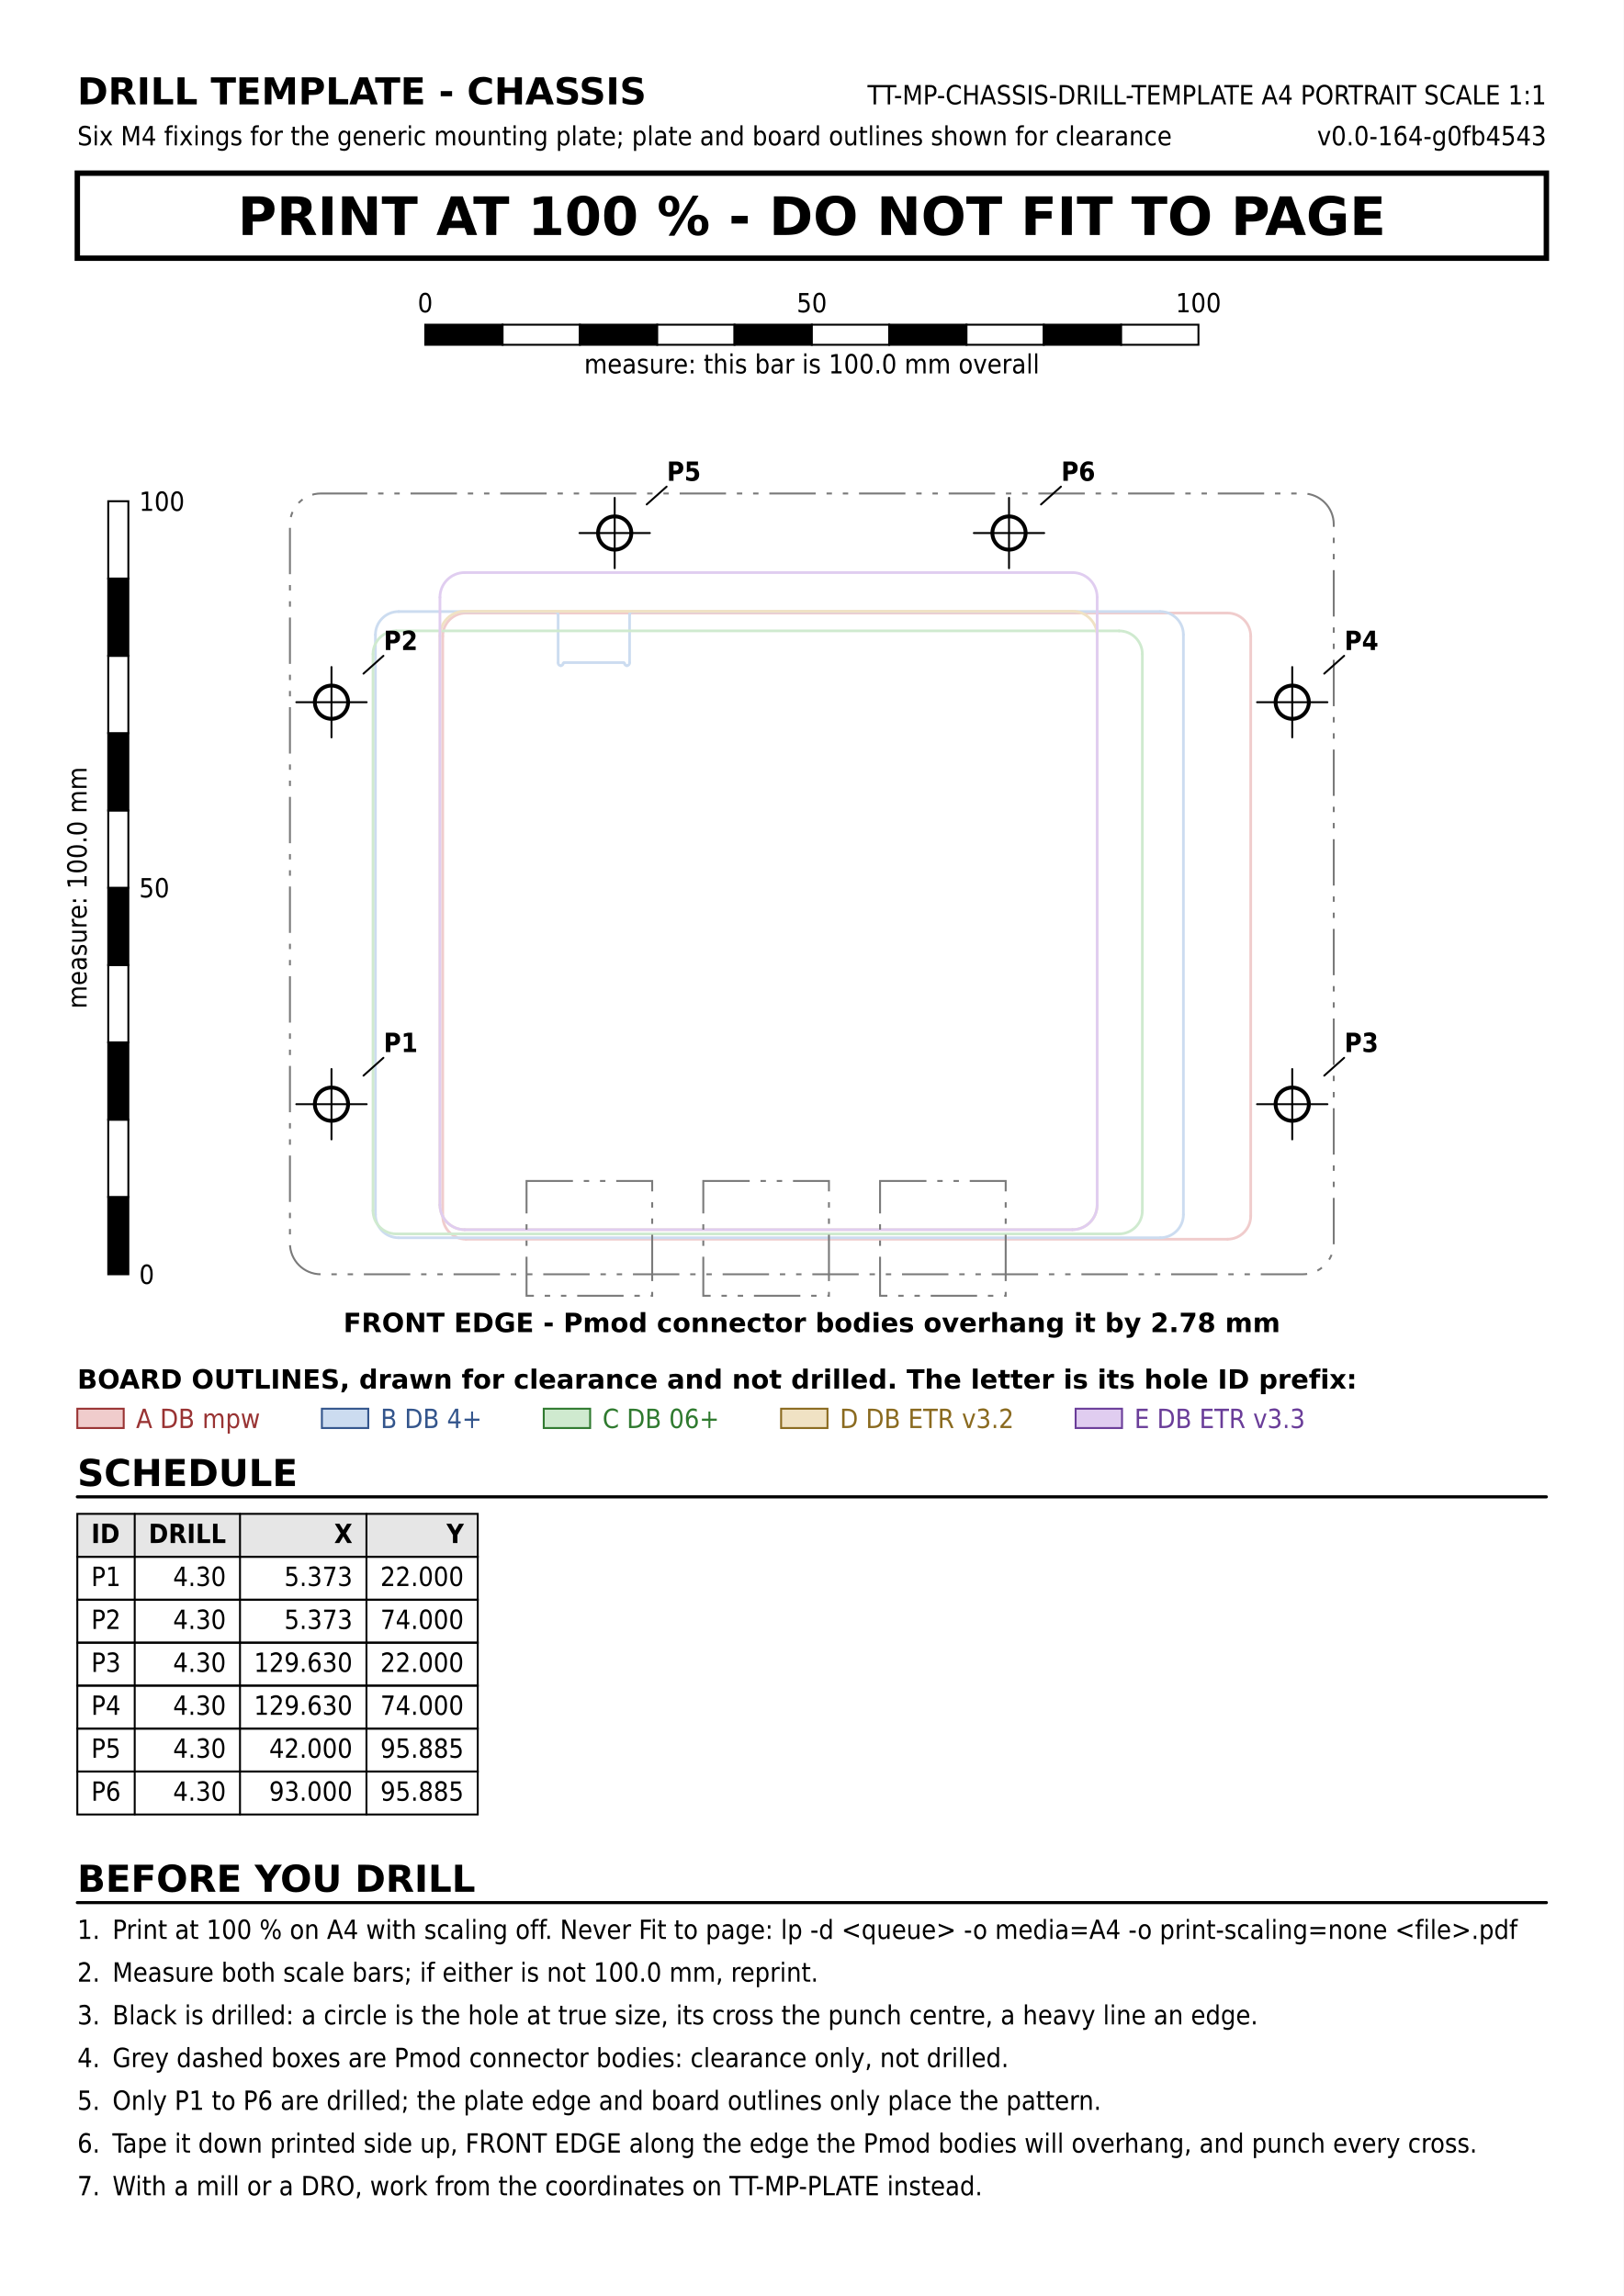
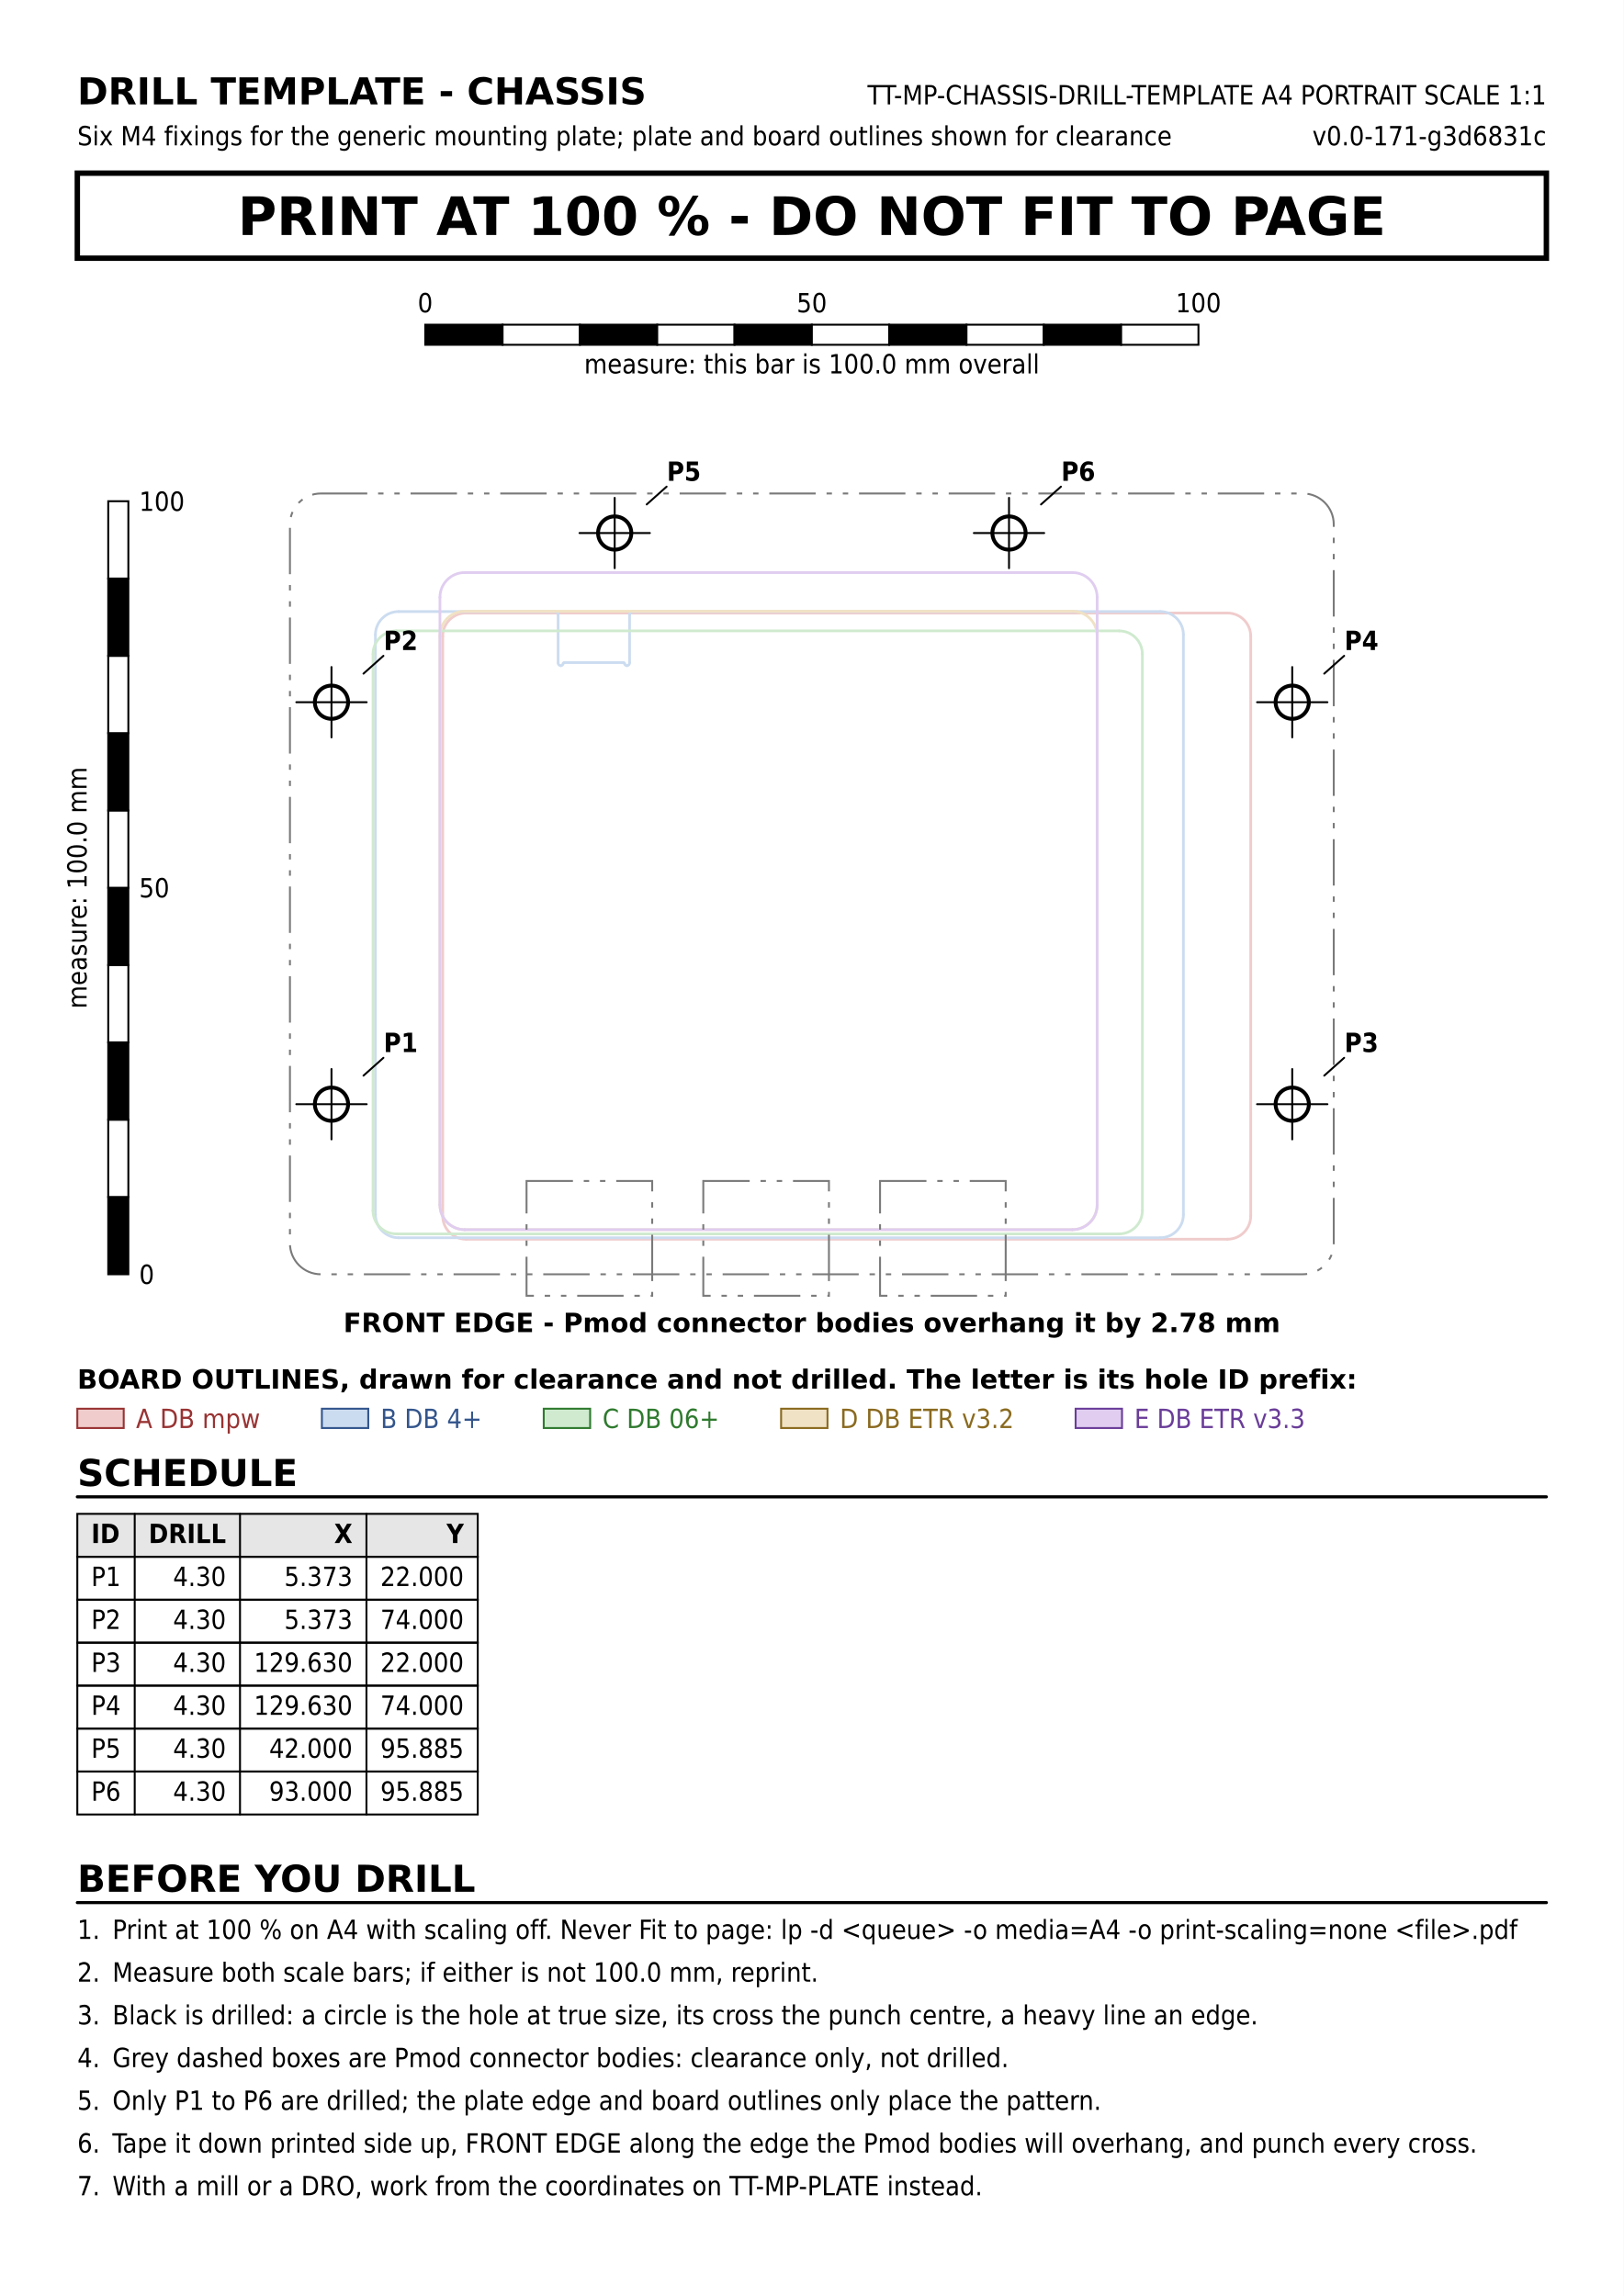
<svg xmlns="http://www.w3.org/2000/svg" version="1.1" width="210mm" height="297mm" viewBox="0 0 210 297">
  <rect width="100%" height="100%" fill="#ffffff" />
  <text x="10" y="13.5" font-family="DejaVu Sans, Liberation Sans, sans-serif" font-size="4.801" fill="#000000" text-anchor="start" font-weight="bold">DRILL TEMPLATE - CHASSIS</text>
  <text x="200" y="13.5" font-family="DejaVu Sans Condensed, DejaVu Sans, Liberation Sans, sans-serif" font-size="3.429" fill="#000000" text-anchor="end">TT-MP-CHASSIS-DRILL-TEMPLATE    A4 PORTRAIT    SCALE 1:1</text>
  <text x="10" y="18.8" font-family="DejaVu Sans Condensed, DejaVu Sans, Liberation Sans, sans-serif" font-size="3.429" fill="#000000" text-anchor="start">Six M4 fixings for the generic mounting plate; plate and board outlines shown for clearance</text>
-   <text x="200" y="18.8" font-family="DejaVu Sans Condensed, DejaVu Sans, Liberation Sans, sans-serif" font-size="3.429" fill="#000000" text-anchor="end">v0.0-164-g0fb4543</text>
+   <text x="200" y="18.8" font-family="DejaVu Sans Condensed, DejaVu Sans, Liberation Sans, sans-serif" font-size="3.429" fill="#000000" text-anchor="end">v0.0-171-g3d6831c</text>
  <rect x="10" y="22.4" width="190" height="11" fill="none" stroke="#000000" stroke-width="0.7" />
  <text x="105" y="30.4" font-family="DejaVu Sans, Liberation Sans, sans-serif" font-size="6.859" fill="#000000" text-anchor="middle" font-weight="bold">PRINT AT 100 %   -   DO NOT FIT TO PAGE</text>
  <rect x="55" y="42" width="10" height="2.6" fill="#000000" stroke="#000000" stroke-width="0.25" />
  <rect x="65" y="42" width="10" height="2.6" fill="#ffffff" stroke="#000000" stroke-width="0.25" />
  <rect x="75" y="42" width="10" height="2.6" fill="#000000" stroke="#000000" stroke-width="0.25" />
  <rect x="85" y="42" width="10" height="2.6" fill="#ffffff" stroke="#000000" stroke-width="0.25" />
  <rect x="95" y="42" width="10" height="2.6" fill="#000000" stroke="#000000" stroke-width="0.25" />
  <rect x="105" y="42" width="10" height="2.6" fill="#ffffff" stroke="#000000" stroke-width="0.25" />
  <rect x="115" y="42" width="10" height="2.6" fill="#000000" stroke="#000000" stroke-width="0.25" />
  <rect x="125" y="42" width="10" height="2.6" fill="#ffffff" stroke="#000000" stroke-width="0.25" />
  <rect x="135" y="42" width="10" height="2.6" fill="#000000" stroke="#000000" stroke-width="0.25" />
  <rect x="145" y="42" width="10" height="2.6" fill="#ffffff" stroke="#000000" stroke-width="0.25" />
  <text x="55" y="40.4" font-family="DejaVu Sans Condensed, DejaVu Sans, Liberation Sans, sans-serif" font-size="3.429" fill="#000000" text-anchor="middle">0</text>
  <text x="105" y="40.4" font-family="DejaVu Sans Condensed, DejaVu Sans, Liberation Sans, sans-serif" font-size="3.429" fill="#000000" text-anchor="middle">50</text>
  <text x="155" y="40.4" font-family="DejaVu Sans Condensed, DejaVu Sans, Liberation Sans, sans-serif" font-size="3.429" fill="#000000" text-anchor="middle">100</text>
  <text x="105" y="48.3" font-family="DejaVu Sans Condensed, DejaVu Sans, Liberation Sans, sans-serif" font-size="3.429" fill="#000000" text-anchor="middle">measure: this bar is 100.0 mm overall</text>
  <line x1="60.26" y1="79.299" x2="158.76" y2="79.299" stroke="#f0cccc" stroke-width="0.35" stroke-linecap="round" />
  <line x1="158.76" y1="160.299" x2="60.26" y2="160.299" stroke="#f0cccc" stroke-width="0.35" stroke-linecap="round" />
  <line x1="161.76" y1="82.299" x2="161.76" y2="157.299" stroke="#f0cccc" stroke-width="0.35" stroke-linecap="round" />
  <line x1="57.26" y1="157.299" x2="57.26" y2="82.299" stroke="#f0cccc" stroke-width="0.35" stroke-linecap="round" />
  <path d="M 158.76 79.299 A 3 3 0 0 1 161.76 82.299" fill="none" stroke="#f0cccc" stroke-width="0.35" stroke-linejoin="round" stroke-linecap="round" />
  <path d="M 60.26 160.299 A 3 3 0 0 1 57.26 157.299" fill="none" stroke="#f0cccc" stroke-width="0.35" stroke-linejoin="round" stroke-linecap="round" />
  <path d="M 57.26 82.299 A 3 3 0 0 1 60.26 79.299" fill="none" stroke="#f0cccc" stroke-width="0.35" stroke-linejoin="round" stroke-linecap="round" />
  <path d="M 161.76 157.299 A 3 3 0 0 1 158.76 160.299" fill="none" stroke="#f0cccc" stroke-width="0.35" stroke-linejoin="round" stroke-linecap="round" />
  <line x1="81.825" y1="79.109" x2="150.055" y2="79.109" stroke="#ccdcf0" stroke-width="0.35" stroke-linecap="round" />
  <line x1="150.055" y1="160.109" x2="51.555" y2="160.109" stroke="#ccdcf0" stroke-width="0.35" stroke-linecap="round" />
  <line x1="153.055" y1="82.109" x2="153.055" y2="157.109" stroke="#ccdcf0" stroke-width="0.35" stroke-linecap="round" />
  <line x1="71.785" y1="79.109" x2="51.555" y2="79.109" stroke="#ccdcf0" stroke-width="0.35" stroke-linecap="round" />
  <line x1="48.555" y1="157.109" x2="48.555" y2="82.109" stroke="#ccdcf0" stroke-width="0.35" stroke-linecap="round" />
  <line x1="72.185" y1="85.71" x2="72.185" y2="79.51" stroke="#ccdcf0" stroke-width="0.35" stroke-linecap="round" />
  <line x1="80.625" y1="85.71" x2="72.985" y2="85.71" stroke="#ccdcf0" stroke-width="0.35" stroke-linecap="round" />
  <line x1="81.425" y1="79.51" x2="81.425" y2="85.71" stroke="#ccdcf0" stroke-width="0.35" stroke-linecap="round" />
  <path d="M 71.785 79.109 A 0.4 0.4 0 0 1 72.185 79.51" fill="none" stroke="#ccdcf0" stroke-width="0.35" stroke-linejoin="round" stroke-linecap="round" />
  <path d="M 81.425 79.51 A 0.4 0.4 0 0 1 81.825 79.109" fill="none" stroke="#ccdcf0" stroke-width="0.35" stroke-linejoin="round" stroke-linecap="round" />
  <path d="M 150.055 79.109 A 3 3 0 0 1 153.055 82.109" fill="none" stroke="#ccdcf0" stroke-width="0.35" stroke-linejoin="round" stroke-linecap="round" />
  <path d="M 51.555 160.109 A 3 3 0 0 1 48.555 157.109" fill="none" stroke="#ccdcf0" stroke-width="0.35" stroke-linejoin="round" stroke-linecap="round" />
  <path d="M 48.555 82.109 A 3 3 0 0 1 51.555 79.109" fill="none" stroke="#ccdcf0" stroke-width="0.35" stroke-linejoin="round" stroke-linecap="round" />
  <path d="M 153.055 157.109 A 3 3 0 0 1 150.055 160.109" fill="none" stroke="#ccdcf0" stroke-width="0.35" stroke-linejoin="round" stroke-linecap="round" />
  <path d="M 72.51 86.109 A 0.364 0.364 0 0 1 72.185 85.71" fill="none" stroke="#ccdcf0" stroke-width="0.35" stroke-linejoin="round" stroke-linecap="round" />
  <path d="M 72.835 85.829 A 0.303 0.303 0 0 1 72.51 86.109" fill="none" stroke="#ccdcf0" stroke-width="0.35" stroke-linejoin="round" stroke-linecap="round" />
  <path d="M 72.835 85.829 A 0.136 0.136 0 0 1 72.985 85.71" fill="none" stroke="#ccdcf0" stroke-width="0.35" stroke-linejoin="round" stroke-linecap="round" />
  <path d="M 80.625 85.71 A 0.136 0.136 0 0 1 80.775 85.829" fill="none" stroke="#ccdcf0" stroke-width="0.35" stroke-linejoin="round" stroke-linecap="round" />
  <path d="M 81.1 86.109 A 0.303 0.303 0 0 1 80.775 85.829" fill="none" stroke="#ccdcf0" stroke-width="0.35" stroke-linejoin="round" stroke-linecap="round" />
  <path d="M 81.425 85.71 A 0.364 0.364 0 0 1 81.1 86.109" fill="none" stroke="#ccdcf0" stroke-width="0.35" stroke-linejoin="round" stroke-linecap="round" />
  <line x1="51.245" y1="81.609" x2="144.745" y2="81.609" stroke="#cfeacf" stroke-width="0.35" stroke-linecap="round" />
  <line x1="144.745" y1="159.609" x2="51.245" y2="159.609" stroke="#cfeacf" stroke-width="0.35" stroke-linecap="round" />
  <line x1="147.745" y1="84.609" x2="147.745" y2="156.609" stroke="#cfeacf" stroke-width="0.35" stroke-linecap="round" />
  <line x1="48.245" y1="156.609" x2="48.245" y2="84.609" stroke="#cfeacf" stroke-width="0.35" stroke-linecap="round" />
  <path d="M 144.745 81.609 A 3 3 0 0 1 147.745 84.609" fill="none" stroke="#cfeacf" stroke-width="0.35" stroke-linejoin="round" stroke-linecap="round" />
  <path d="M 51.245 159.609 A 3 3 0 0 1 48.245 156.609" fill="none" stroke="#cfeacf" stroke-width="0.35" stroke-linejoin="round" stroke-linecap="round" />
  <path d="M 48.245 84.609 A 3 3 0 0 1 51.245 81.609" fill="none" stroke="#cfeacf" stroke-width="0.35" stroke-linejoin="round" stroke-linecap="round" />
  <path d="M 147.745 156.609 A 3 3 0 0 1 144.745 159.609" fill="none" stroke="#cfeacf" stroke-width="0.35" stroke-linejoin="round" stroke-linecap="round" />
  <line x1="138.7" y1="159.065" x2="60.1" y2="159.065" stroke="#f0e2c4" stroke-width="0.35" stroke-linecap="round" />
  <line x1="56.9" y1="155.864" x2="56.9" y2="82.264" stroke="#f0e2c4" stroke-width="0.35" stroke-linecap="round" />
  <line x1="141.9" y1="82.264" x2="141.9" y2="155.864" stroke="#f0e2c4" stroke-width="0.35" stroke-linecap="round" />
  <line x1="60.1" y1="79.064" x2="138.7" y2="79.064" stroke="#f0e2c4" stroke-width="0.35" stroke-linecap="round" />
  <path d="M 60.1 159.065 A 3.2 3.2 0 0 1 56.9 155.864" fill="none" stroke="#f0e2c4" stroke-width="0.35" stroke-linejoin="round" stroke-linecap="round" />
  <path d="M 141.9 155.864 A 3.2 3.2 0 0 1 138.7 159.065" fill="none" stroke="#f0e2c4" stroke-width="0.35" stroke-linejoin="round" stroke-linecap="round" />
  <path d="M 138.7 79.064 A 3.2 3.2 0 0 1 141.9 82.264" fill="none" stroke="#f0e2c4" stroke-width="0.35" stroke-linejoin="round" stroke-linecap="round" />
  <path d="M 56.9 82.264 A 3.2 3.2 0 0 1 60.1 79.064" fill="none" stroke="#f0e2c4" stroke-width="0.35" stroke-linejoin="round" stroke-linecap="round" />
  <line x1="56.9" y1="155.864" x2="56.9" y2="77.264" stroke="#e0cdf0" stroke-width="0.35" stroke-linecap="round" />
  <line x1="60.1" y1="74.064" x2="138.7" y2="74.064" stroke="#e0cdf0" stroke-width="0.35" stroke-linecap="round" />
  <line x1="138.7" y1="159.065" x2="60.1" y2="159.065" stroke="#e0cdf0" stroke-width="0.35" stroke-linecap="round" />
  <line x1="141.9" y1="77.264" x2="141.9" y2="155.864" stroke="#e0cdf0" stroke-width="0.35" stroke-linecap="round" />
  <path d="M 56.9 77.264 A 3.2 3.2 0 0 1 60.1 74.064" fill="none" stroke="#e0cdf0" stroke-width="0.35" stroke-linejoin="round" stroke-linecap="round" />
  <path d="M 60.1 159.065 A 3.2 3.2 0 0 1 56.9 155.864" fill="none" stroke="#e0cdf0" stroke-width="0.35" stroke-linejoin="round" stroke-linecap="round" />
  <path d="M 138.7 74.064 A 3.2 3.2 0 0 1 141.9 77.264" fill="none" stroke="#e0cdf0" stroke-width="0.35" stroke-linejoin="round" stroke-linecap="round" />
  <path d="M 141.9 155.864 A 3.2 3.2 0 0 1 138.7 159.065" fill="none" stroke="#e0cdf0" stroke-width="0.35" stroke-linejoin="round" stroke-linecap="round" />
  <rect x="68.1" y="152.764" width="16.25" height="14.85" fill="none" stroke="#7a7a7a" stroke-width="0.25" stroke-dasharray="6.0,1.4,0.7,1.4,0.7,1.4" />
  <rect x="90.96" y="152.764" width="16.25" height="14.85" fill="none" stroke="#7a7a7a" stroke-width="0.25" stroke-dasharray="6.0,1.4,0.7,1.4,0.7,1.4" />
  <rect x="113.82" y="152.764" width="16.25" height="14.85" fill="none" stroke="#7a7a7a" stroke-width="0.25" stroke-dasharray="6.0,1.4,0.7,1.4,0.7,1.4" />
  <rect x="37.5" y="63.834" width="135" height="101" fill="none" stroke="#7a7a7a" stroke-width="0.25" stroke-dasharray="6.0,1.4,0.7,1.4,0.7,1.4" rx="4" ry="4" />
  <circle cx="42.873" cy="142.834" r="2.15" fill="#ffffff" stroke="#000000" stroke-width="0.5" />
  <line x1="38.323" y1="142.834" x2="47.423" y2="142.834" stroke="#000000" stroke-width="0.25" stroke-linecap="round" />
  <line x1="42.873" y1="147.385" x2="42.873" y2="138.285" stroke="#000000" stroke-width="0.25" stroke-linecap="round" />
  <circle cx="42.873" cy="90.835" r="2.15" fill="#ffffff" stroke="#000000" stroke-width="0.5" />
  <line x1="38.323" y1="90.835" x2="47.423" y2="90.835" stroke="#000000" stroke-width="0.25" stroke-linecap="round" />
  <line x1="42.873" y1="95.385" x2="42.873" y2="86.284" stroke="#000000" stroke-width="0.25" stroke-linecap="round" />
  <circle cx="167.13" cy="142.834" r="2.15" fill="#ffffff" stroke="#000000" stroke-width="0.5" />
  <line x1="162.58" y1="142.834" x2="171.68" y2="142.834" stroke="#000000" stroke-width="0.25" stroke-linecap="round" />
  <line x1="167.13" y1="147.385" x2="167.13" y2="138.285" stroke="#000000" stroke-width="0.25" stroke-linecap="round" />
  <circle cx="167.13" cy="90.835" r="2.15" fill="#ffffff" stroke="#000000" stroke-width="0.5" />
  <line x1="162.58" y1="90.835" x2="171.68" y2="90.835" stroke="#000000" stroke-width="0.25" stroke-linecap="round" />
  <line x1="167.13" y1="95.385" x2="167.13" y2="86.284" stroke="#000000" stroke-width="0.25" stroke-linecap="round" />
  <circle cx="79.5" cy="68.95" r="2.15" fill="#ffffff" stroke="#000000" stroke-width="0.5" />
  <line x1="74.95" y1="68.95" x2="84.05" y2="68.95" stroke="#000000" stroke-width="0.25" stroke-linecap="round" />
  <line x1="79.5" y1="73.499" x2="79.5" y2="64.4" stroke="#000000" stroke-width="0.25" stroke-linecap="round" />
  <circle cx="130.5" cy="68.95" r="2.15" fill="#ffffff" stroke="#000000" stroke-width="0.5" />
  <line x1="125.95" y1="68.95" x2="135.05" y2="68.95" stroke="#000000" stroke-width="0.25" stroke-linecap="round" />
  <line x1="130.5" y1="73.499" x2="130.5" y2="64.4" stroke="#000000" stroke-width="0.25" stroke-linecap="round" />
  <text x="105" y="172.315" font-family="DejaVu Sans, Liberation Sans, sans-serif" font-size="3.429" fill="#000000" text-anchor="middle" font-weight="bold">FRONT EDGE   -   Pmod connector bodies overhang it by 2.78 mm</text>
  <line x1="47.012" y1="139.137" x2="49.587" y2="136.836" stroke="#000000" stroke-width="0.25" stroke-linecap="round" />
  <text x="51.827" y="136.084" font-family="DejaVu Sans Condensed, DejaVu Sans, Liberation Sans, sans-serif" font-size="3.429" fill="#000000" text-anchor="middle" font-weight="bold">P1</text>
  <line x1="47.012" y1="87.137" x2="49.587" y2="84.836" stroke="#000000" stroke-width="0.25" stroke-linecap="round" />
  <text x="51.827" y="84.085" font-family="DejaVu Sans Condensed, DejaVu Sans, Liberation Sans, sans-serif" font-size="3.429" fill="#000000" text-anchor="middle" font-weight="bold">P2</text>
  <line x1="171.269" y1="139.137" x2="173.844" y2="136.836" stroke="#000000" stroke-width="0.25" stroke-linecap="round" />
  <text x="176.084" y="136.084" font-family="DejaVu Sans Condensed, DejaVu Sans, Liberation Sans, sans-serif" font-size="3.429" fill="#000000" text-anchor="middle" font-weight="bold">P3</text>
  <line x1="171.269" y1="87.137" x2="173.844" y2="84.836" stroke="#000000" stroke-width="0.25" stroke-linecap="round" />
  <text x="176.084" y="84.085" font-family="DejaVu Sans Condensed, DejaVu Sans, Liberation Sans, sans-serif" font-size="3.429" fill="#000000" text-anchor="middle" font-weight="bold">P4</text>
  <line x1="83.639" y1="65.252" x2="86.214" y2="62.951" stroke="#000000" stroke-width="0.25" stroke-linecap="round" />
  <text x="88.454" y="62.2" font-family="DejaVu Sans Condensed, DejaVu Sans, Liberation Sans, sans-serif" font-size="3.429" fill="#000000" text-anchor="middle" font-weight="bold">P5</text>
  <line x1="134.639" y1="65.252" x2="137.214" y2="62.951" stroke="#000000" stroke-width="0.25" stroke-linecap="round" />
  <text x="139.454" y="62.2" font-family="DejaVu Sans Condensed, DejaVu Sans, Liberation Sans, sans-serif" font-size="3.429" fill="#000000" text-anchor="middle" font-weight="bold">P6</text>
  <rect x="14" y="154.834" width="2.6" height="10" fill="#000000" stroke="#000000" stroke-width="0.25" />
  <rect x="14" y="144.834" width="2.6" height="10" fill="#ffffff" stroke="#000000" stroke-width="0.25" />
  <rect x="14" y="134.834" width="2.6" height="10" fill="#000000" stroke="#000000" stroke-width="0.25" />
  <rect x="14" y="124.835" width="2.6" height="10" fill="#ffffff" stroke="#000000" stroke-width="0.25" />
  <rect x="14" y="114.835" width="2.6" height="10" fill="#000000" stroke="#000000" stroke-width="0.25" />
  <rect x="14" y="104.835" width="2.6" height="10" fill="#ffffff" stroke="#000000" stroke-width="0.25" />
  <rect x="14" y="94.835" width="2.6" height="10" fill="#000000" stroke="#000000" stroke-width="0.25" />
  <rect x="14" y="84.835" width="2.6" height="10" fill="#ffffff" stroke="#000000" stroke-width="0.25" />
  <rect x="14" y="74.835" width="2.6" height="10" fill="#000000" stroke="#000000" stroke-width="0.25" />
  <rect x="14" y="64.835" width="2.6" height="10" fill="#ffffff" stroke="#000000" stroke-width="0.25" />
  <text x="18" y="166.084" font-family="DejaVu Sans Condensed, DejaVu Sans, Liberation Sans, sans-serif" font-size="3.429" fill="#000000" text-anchor="start">0</text>
  <text x="18" y="116.085" font-family="DejaVu Sans Condensed, DejaVu Sans, Liberation Sans, sans-serif" font-size="3.429" fill="#000000" text-anchor="start">50</text>
  <text x="18" y="66.085" font-family="DejaVu Sans Condensed, DejaVu Sans, Liberation Sans, sans-serif" font-size="3.429" fill="#000000" text-anchor="start">100</text>
  <text x="11.2" y="114.835" font-family="DejaVu Sans Condensed, DejaVu Sans, Liberation Sans, sans-serif" font-size="3.429" fill="#000000" text-anchor="middle" transform="rotate(-90 11.2 114.8345)">measure: 100.0 mm</text>
  <text x="10" y="179.624" font-family="DejaVu Sans, Liberation Sans, sans-serif" font-size="3.429" fill="#000000" text-anchor="start" font-weight="bold">BOARD OUTLINES, drawn for clearance and not drilled. The letter is its hole ID prefix:</text>
  <rect x="10" y="182.224" width="6" height="2.5" fill="#f0cccc" stroke="#993333" stroke-width="0.25" />
  <text x="17.6" y="184.724" font-family="DejaVu Sans Condensed, DejaVu Sans, Liberation Sans, sans-serif" font-size="3.429" fill="#993333" text-anchor="start">A  DB mpw</text>
  <rect x="41.63" y="182.224" width="6" height="2.5" fill="#ccdcf0" stroke="#33558c" stroke-width="0.25" />
  <text x="49.23" y="184.724" font-family="DejaVu Sans Condensed, DejaVu Sans, Liberation Sans, sans-serif" font-size="3.429" fill="#33558c" text-anchor="start">B  DB 4+</text>
  <rect x="70.325" y="182.224" width="6" height="2.5" fill="#cfeacf" stroke="#2f7a2f" stroke-width="0.25" />
  <text x="77.925" y="184.724" font-family="DejaVu Sans Condensed, DejaVu Sans, Liberation Sans, sans-serif" font-size="3.429" fill="#2f7a2f" text-anchor="start">C  DB 06+</text>
  <rect x="101.022" y="182.224" width="6" height="2.5" fill="#f0e2c4" stroke="#8a6a1f" stroke-width="0.25" />
  <text x="108.622" y="184.724" font-family="DejaVu Sans Condensed, DejaVu Sans, Liberation Sans, sans-serif" font-size="3.429" fill="#8a6a1f" text-anchor="start">D  DB ETR v3.2</text>
  <rect x="139.115" y="182.224" width="6" height="2.5" fill="#e0cdf0" stroke="#6a3d99" stroke-width="0.25" />
  <text x="146.715" y="184.724" font-family="DejaVu Sans Condensed, DejaVu Sans, Liberation Sans, sans-serif" font-size="3.429" fill="#6a3d99" text-anchor="start">E  DB ETR v3.3</text>
  <text x="10" y="192.224" font-family="DejaVu Sans, Liberation Sans, sans-serif" font-size="4.801" fill="#000000" text-anchor="start" font-weight="bold">SCHEDULE</text>
  <line x1="10" y1="193.624" x2="200" y2="193.624" stroke="#000000" stroke-width="0.4" stroke-linecap="round" />
  <rect x="10" y="195.824" width="51.787" height="5.556" fill="#e6e6e6" stroke="#000000" stroke-width="0.25" />
  <text x="11.8" y="199.602" font-family="DejaVu Sans Condensed, DejaVu Sans, Liberation Sans, sans-serif" font-size="3.429" fill="#000000" text-anchor="start" font-weight="bold">ID</text>
  <text x="29.24" y="199.602" font-family="DejaVu Sans Condensed, DejaVu Sans, Liberation Sans, sans-serif" font-size="3.429" fill="#000000" text-anchor="end" font-weight="bold">DRILL</text>
  <text x="45.595" y="199.602" font-family="DejaVu Sans Condensed, DejaVu Sans, Liberation Sans, sans-serif" font-size="3.429" fill="#000000" text-anchor="end" font-weight="bold">X</text>
  <text x="59.987" y="199.602" font-family="DejaVu Sans Condensed, DejaVu Sans, Liberation Sans, sans-serif" font-size="3.429" fill="#000000" text-anchor="end" font-weight="bold">Y</text>
  <rect x="10" y="201.379" width="51.787" height="5.556" fill="none" stroke="#000000" stroke-width="0.25" />
  <text x="11.8" y="205.157" font-family="DejaVu Sans Condensed, DejaVu Sans, Liberation Sans, sans-serif" font-size="3.429" fill="#000000" text-anchor="start">P1</text>
  <text x="29.24" y="205.157" font-family="DejaVu Sans Condensed, DejaVu Sans, Liberation Sans, sans-serif" font-size="3.429" fill="#000000" text-anchor="end">4.30</text>
  <text x="45.595" y="205.157" font-family="DejaVu Sans Condensed, DejaVu Sans, Liberation Sans, sans-serif" font-size="3.429" fill="#000000" text-anchor="end">5.373</text>
  <text x="59.987" y="205.157" font-family="DejaVu Sans Condensed, DejaVu Sans, Liberation Sans, sans-serif" font-size="3.429" fill="#000000" text-anchor="end">22.000</text>
  <rect x="10" y="206.935" width="51.787" height="5.556" fill="none" stroke="#000000" stroke-width="0.25" />
  <text x="11.8" y="210.713" font-family="DejaVu Sans Condensed, DejaVu Sans, Liberation Sans, sans-serif" font-size="3.429" fill="#000000" text-anchor="start">P2</text>
  <text x="29.24" y="210.713" font-family="DejaVu Sans Condensed, DejaVu Sans, Liberation Sans, sans-serif" font-size="3.429" fill="#000000" text-anchor="end">4.30</text>
  <text x="45.595" y="210.713" font-family="DejaVu Sans Condensed, DejaVu Sans, Liberation Sans, sans-serif" font-size="3.429" fill="#000000" text-anchor="end">5.373</text>
  <text x="59.987" y="210.713" font-family="DejaVu Sans Condensed, DejaVu Sans, Liberation Sans, sans-serif" font-size="3.429" fill="#000000" text-anchor="end">74.000</text>
  <rect x="10" y="212.49" width="51.787" height="5.556" fill="none" stroke="#000000" stroke-width="0.25" />
  <text x="11.8" y="216.268" font-family="DejaVu Sans Condensed, DejaVu Sans, Liberation Sans, sans-serif" font-size="3.429" fill="#000000" text-anchor="start">P3</text>
  <text x="29.24" y="216.268" font-family="DejaVu Sans Condensed, DejaVu Sans, Liberation Sans, sans-serif" font-size="3.429" fill="#000000" text-anchor="end">4.30</text>
  <text x="45.595" y="216.268" font-family="DejaVu Sans Condensed, DejaVu Sans, Liberation Sans, sans-serif" font-size="3.429" fill="#000000" text-anchor="end">129.630</text>
  <text x="59.987" y="216.268" font-family="DejaVu Sans Condensed, DejaVu Sans, Liberation Sans, sans-serif" font-size="3.429" fill="#000000" text-anchor="end">22.000</text>
  <rect x="10" y="218.046" width="51.787" height="5.556" fill="none" stroke="#000000" stroke-width="0.25" />
  <text x="11.8" y="221.824" font-family="DejaVu Sans Condensed, DejaVu Sans, Liberation Sans, sans-serif" font-size="3.429" fill="#000000" text-anchor="start">P4</text>
  <text x="29.24" y="221.824" font-family="DejaVu Sans Condensed, DejaVu Sans, Liberation Sans, sans-serif" font-size="3.429" fill="#000000" text-anchor="end">4.30</text>
  <text x="45.595" y="221.824" font-family="DejaVu Sans Condensed, DejaVu Sans, Liberation Sans, sans-serif" font-size="3.429" fill="#000000" text-anchor="end">129.630</text>
  <text x="59.987" y="221.824" font-family="DejaVu Sans Condensed, DejaVu Sans, Liberation Sans, sans-serif" font-size="3.429" fill="#000000" text-anchor="end">74.000</text>
  <rect x="10" y="223.602" width="51.787" height="5.556" fill="none" stroke="#000000" stroke-width="0.25" />
  <text x="11.8" y="227.379" font-family="DejaVu Sans Condensed, DejaVu Sans, Liberation Sans, sans-serif" font-size="3.429" fill="#000000" text-anchor="start">P5</text>
  <text x="29.24" y="227.379" font-family="DejaVu Sans Condensed, DejaVu Sans, Liberation Sans, sans-serif" font-size="3.429" fill="#000000" text-anchor="end">4.30</text>
  <text x="45.595" y="227.379" font-family="DejaVu Sans Condensed, DejaVu Sans, Liberation Sans, sans-serif" font-size="3.429" fill="#000000" text-anchor="end">42.000</text>
  <text x="59.987" y="227.379" font-family="DejaVu Sans Condensed, DejaVu Sans, Liberation Sans, sans-serif" font-size="3.429" fill="#000000" text-anchor="end">95.885</text>
  <rect x="10" y="229.157" width="51.787" height="5.556" fill="none" stroke="#000000" stroke-width="0.25" />
  <text x="11.8" y="232.935" font-family="DejaVu Sans Condensed, DejaVu Sans, Liberation Sans, sans-serif" font-size="3.429" fill="#000000" text-anchor="start">P6</text>
  <text x="29.24" y="232.935" font-family="DejaVu Sans Condensed, DejaVu Sans, Liberation Sans, sans-serif" font-size="3.429" fill="#000000" text-anchor="end">4.30</text>
  <text x="45.595" y="232.935" font-family="DejaVu Sans Condensed, DejaVu Sans, Liberation Sans, sans-serif" font-size="3.429" fill="#000000" text-anchor="end">93.000</text>
  <text x="59.987" y="232.935" font-family="DejaVu Sans Condensed, DejaVu Sans, Liberation Sans, sans-serif" font-size="3.429" fill="#000000" text-anchor="end">95.885</text>
  <line x1="17.423" y1="195.824" x2="17.423" y2="234.713" stroke="#000000" stroke-width="0.25" stroke-linecap="round" />
  <line x1="31.04" y1="195.824" x2="31.04" y2="234.713" stroke="#000000" stroke-width="0.25" stroke-linecap="round" />
  <line x1="47.395" y1="195.824" x2="47.395" y2="234.713" stroke="#000000" stroke-width="0.25" stroke-linecap="round" />
  <text x="10" y="244.713" font-family="DejaVu Sans, Liberation Sans, sans-serif" font-size="4.801" fill="#000000" text-anchor="start" font-weight="bold">BEFORE YOU DRILL</text>
  <line x1="10" y1="246.113" x2="200" y2="246.113" stroke="#000000" stroke-width="0.4" stroke-linecap="round" />
  <text x="10" y="250.813" font-family="DejaVu Sans Condensed, DejaVu Sans, Liberation Sans, sans-serif" font-size="3.429" fill="#000000" text-anchor="start">1.</text>
  <text x="14.542" y="250.813" font-family="DejaVu Sans Condensed, DejaVu Sans, Liberation Sans, sans-serif" font-size="3.429" fill="#000000" text-anchor="start">Print at 100 % on A4 with scaling off. Never Fit to page: lp -d &lt;queue&gt; -o media=A4 -o print-scaling=none &lt;file&gt;.pdf</text>
  <text x="10" y="256.339" font-family="DejaVu Sans Condensed, DejaVu Sans, Liberation Sans, sans-serif" font-size="3.429" fill="#000000" text-anchor="start">2.</text>
  <text x="14.542" y="256.339" font-family="DejaVu Sans Condensed, DejaVu Sans, Liberation Sans, sans-serif" font-size="3.429" fill="#000000" text-anchor="start">Measure both scale bars; if either is not 100.0 mm, reprint.</text>
  <text x="10" y="261.866" font-family="DejaVu Sans Condensed, DejaVu Sans, Liberation Sans, sans-serif" font-size="3.429" fill="#000000" text-anchor="start">3.</text>
  <text x="14.542" y="261.866" font-family="DejaVu Sans Condensed, DejaVu Sans, Liberation Sans, sans-serif" font-size="3.429" fill="#000000" text-anchor="start">Black is drilled: a circle is the hole at true size, its cross the punch centre, a heavy line an edge.</text>
  <text x="10" y="267.393" font-family="DejaVu Sans Condensed, DejaVu Sans, Liberation Sans, sans-serif" font-size="3.429" fill="#000000" text-anchor="start">4.</text>
  <text x="14.542" y="267.393" font-family="DejaVu Sans Condensed, DejaVu Sans, Liberation Sans, sans-serif" font-size="3.429" fill="#000000" text-anchor="start">Grey dashed boxes are Pmod connector bodies: clearance only, not drilled.</text>
  <text x="10" y="272.92" font-family="DejaVu Sans Condensed, DejaVu Sans, Liberation Sans, sans-serif" font-size="3.429" fill="#000000" text-anchor="start">5.</text>
  <text x="14.542" y="272.92" font-family="DejaVu Sans Condensed, DejaVu Sans, Liberation Sans, sans-serif" font-size="3.429" fill="#000000" text-anchor="start">Only P1 to P6 are drilled; the plate edge and board outlines only place the pattern.</text>
  <text x="10" y="278.447" font-family="DejaVu Sans Condensed, DejaVu Sans, Liberation Sans, sans-serif" font-size="3.429" fill="#000000" text-anchor="start">6.</text>
  <text x="14.542" y="278.447" font-family="DejaVu Sans Condensed, DejaVu Sans, Liberation Sans, sans-serif" font-size="3.429" fill="#000000" text-anchor="start">Tape it down printed side up, FRONT EDGE along the edge the Pmod bodies will overhang, and punch every cross.</text>
  <text x="10" y="283.973" font-family="DejaVu Sans Condensed, DejaVu Sans, Liberation Sans, sans-serif" font-size="3.429" fill="#000000" text-anchor="start">7.</text>
  <text x="14.542" y="283.973" font-family="DejaVu Sans Condensed, DejaVu Sans, Liberation Sans, sans-serif" font-size="3.429" fill="#000000" text-anchor="start">With a mill or a DRO, work from the coordinates on TT-MP-PLATE instead.</text>
</svg>
